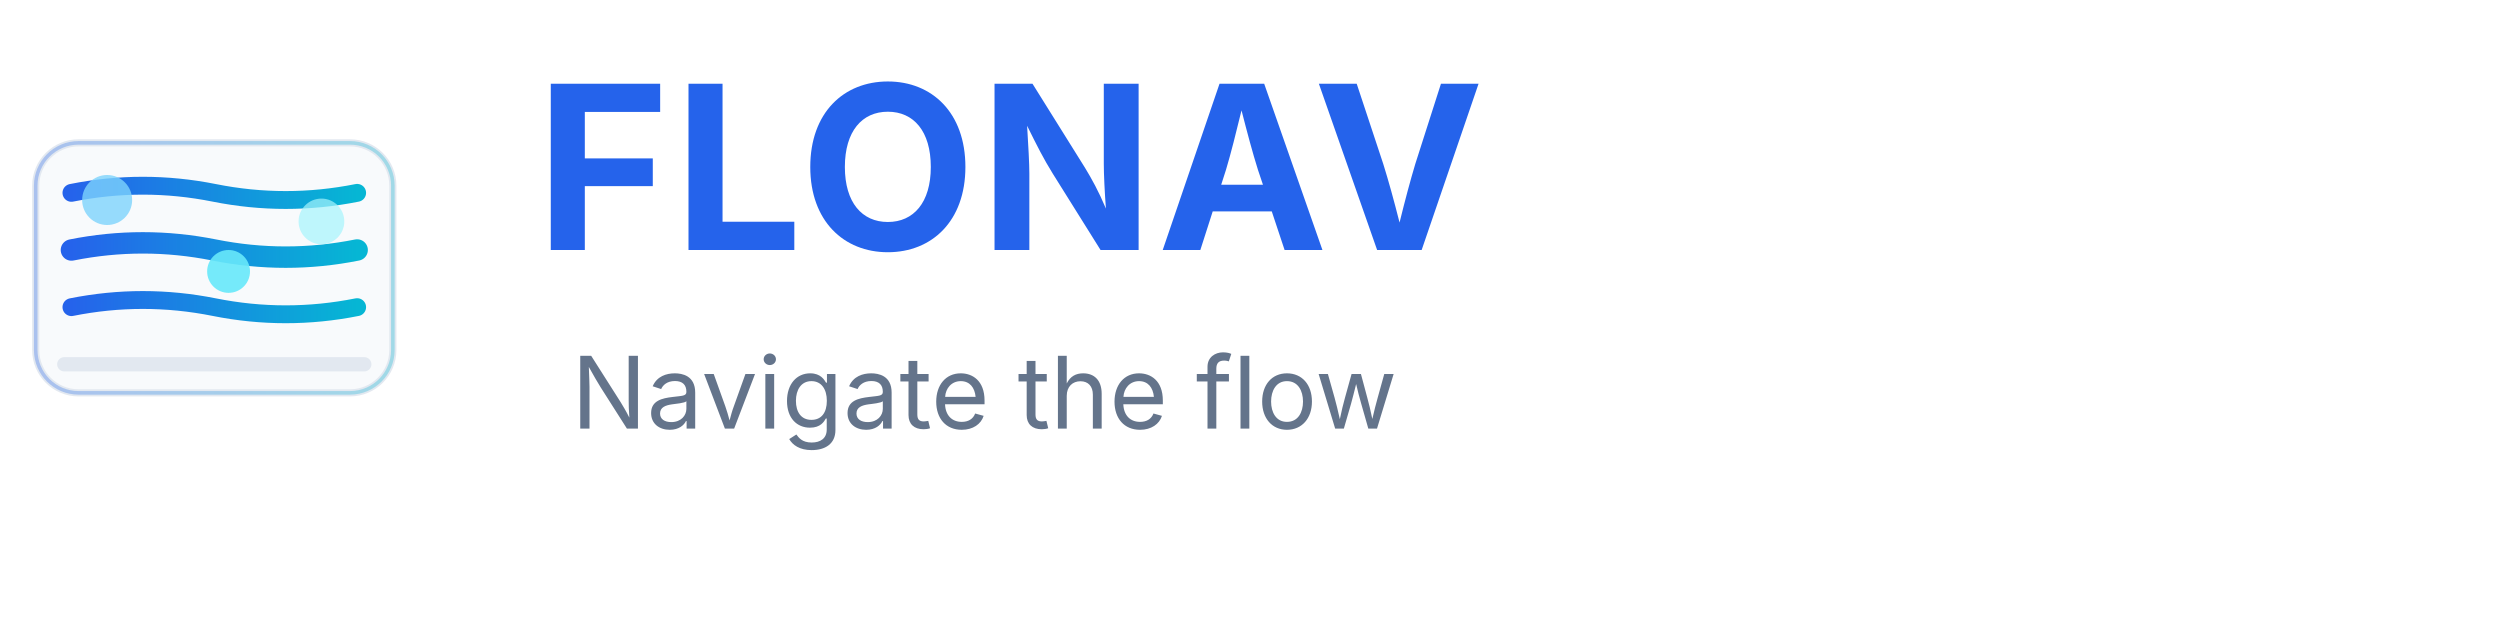
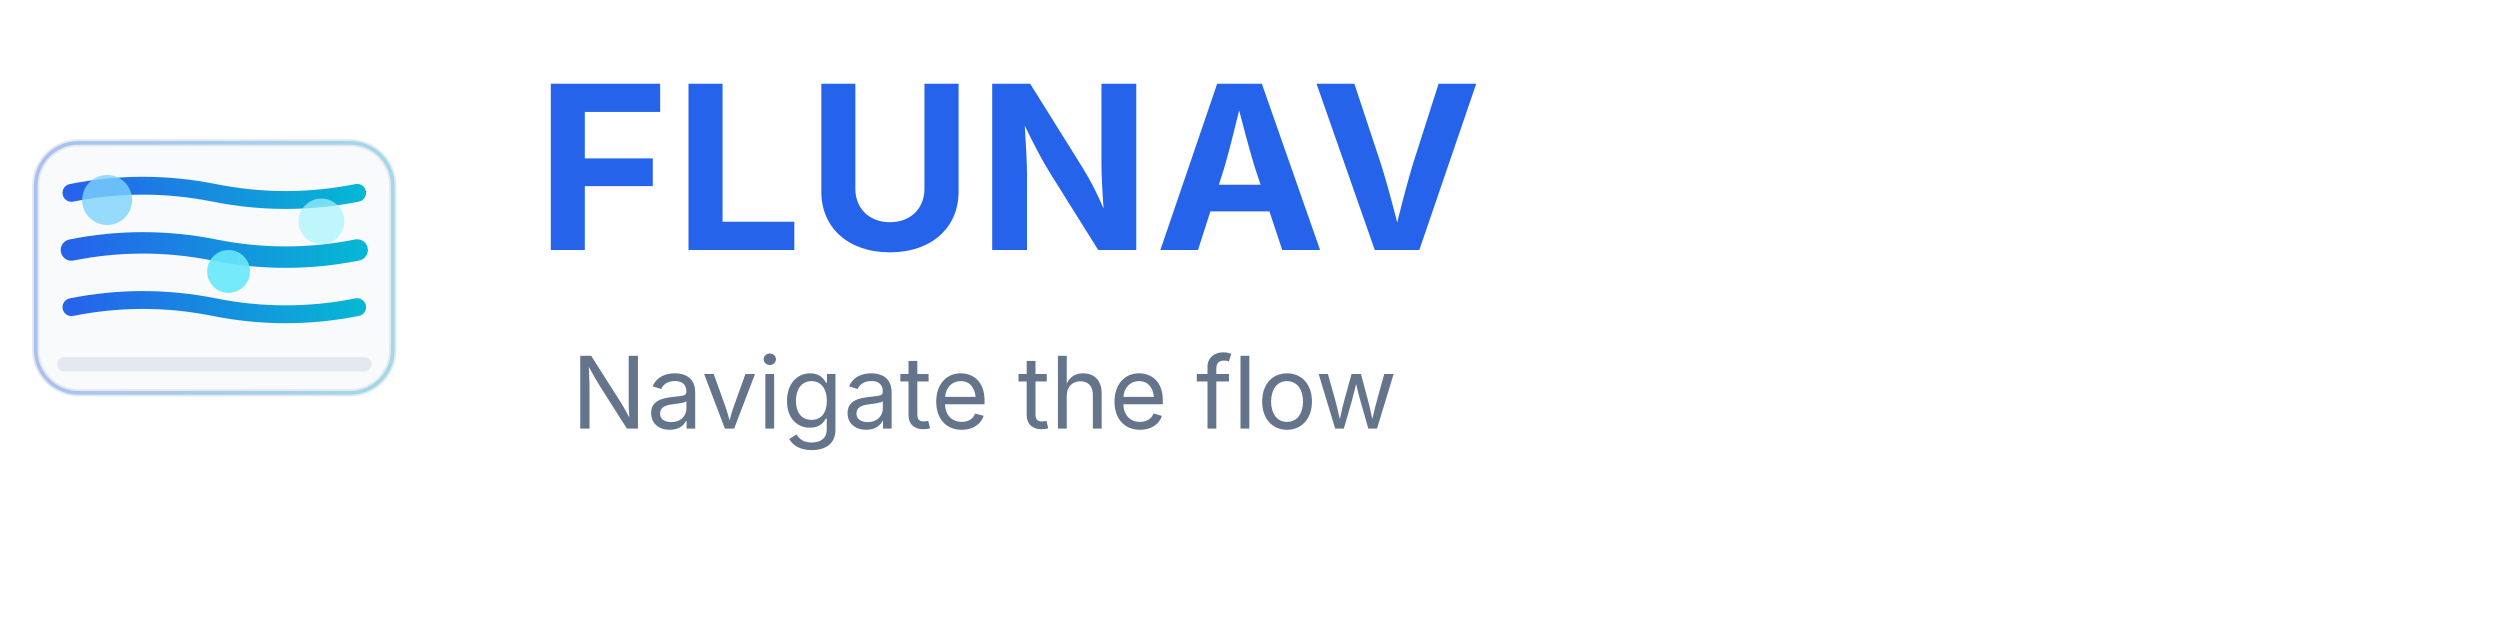
<svg xmlns="http://www.w3.org/2000/svg" width="350" height="90" viewBox="0 0 350 90">
  <defs>
    <linearGradient id="flowGradient3" x1="0%" y1="50%" x2="100%" y2="50%">
      <stop offset="0%" style="stop-color:#2563eb" />
      <stop offset="100%" style="stop-color:#06b6d4" />
    </linearGradient>
    <linearGradient id="titleGradient2" x1="0%" y1="0%" x2="100%" y2="0%">
      <stop offset="0%" style="stop-color:#1e293b" />
      <stop offset="40%" style="stop-color:#2563eb" />
      <stop offset="100%" style="stop-color:#0891b2" />
    </linearGradient>
    <filter id="textShadow2">
      <feDropShadow dx="1" dy="1" stdDeviation="1" flood-color="#cbd5e1" flood-opacity="0.3" />
    </filter>
  </defs>
  <rect x="5" y="20" width="50" height="35" fill="#f8fafc" rx="6" stroke="#e2e8f0" stroke-width="1" />
  <rect x="5" y="20" width="50" height="35" fill="none" rx="6" stroke="url(#flowGradient3)" stroke-width="0.5" opacity="0.3" />
  <path d="M10,27 Q20,25 30,27 T50,27" stroke="url(#flowGradient3)" stroke-width="2.5" fill="none" stroke-linecap="round" />
  <path d="M10,35 Q20,33 30,35 T50,35" stroke="url(#flowGradient3)" stroke-width="3" fill="none" stroke-linecap="round" />
  <path d="M10,43 Q20,41 30,43 T50,43" stroke="url(#flowGradient3)" stroke-width="2.5" fill="none" stroke-linecap="round" />
  <circle cx="15" cy="28" r="3.5" fill="#7dd3fc" opacity="0.8" />
  <circle cx="32" cy="38" r="3" fill="#67e8f9" opacity="0.9" />
  <circle cx="45" cy="31" r="3.2" fill="#a5f3fc" opacity="0.7" />
  <rect x="8" y="50" width="44" height="2" fill="#e2e8f0" rx="1" />
-   <text x="75" y="35" font-family="Inter, system-ui, sans-serif" font-size="32" font-weight="700" fill="#2563eb" letter-spacing="0.5px">FLONAV</text>
+   <text x="75" y="35" font-family="Inter, system-ui, sans-serif" font-size="32" font-weight="700" fill="#2563eb" letter-spacing="0.5px">FLUNAV</text>
  <text x="80" y="60" font-family="Inter, system-ui, sans-serif" font-size="14" fill="#64748b">Navigate the flow</text>
</svg>
